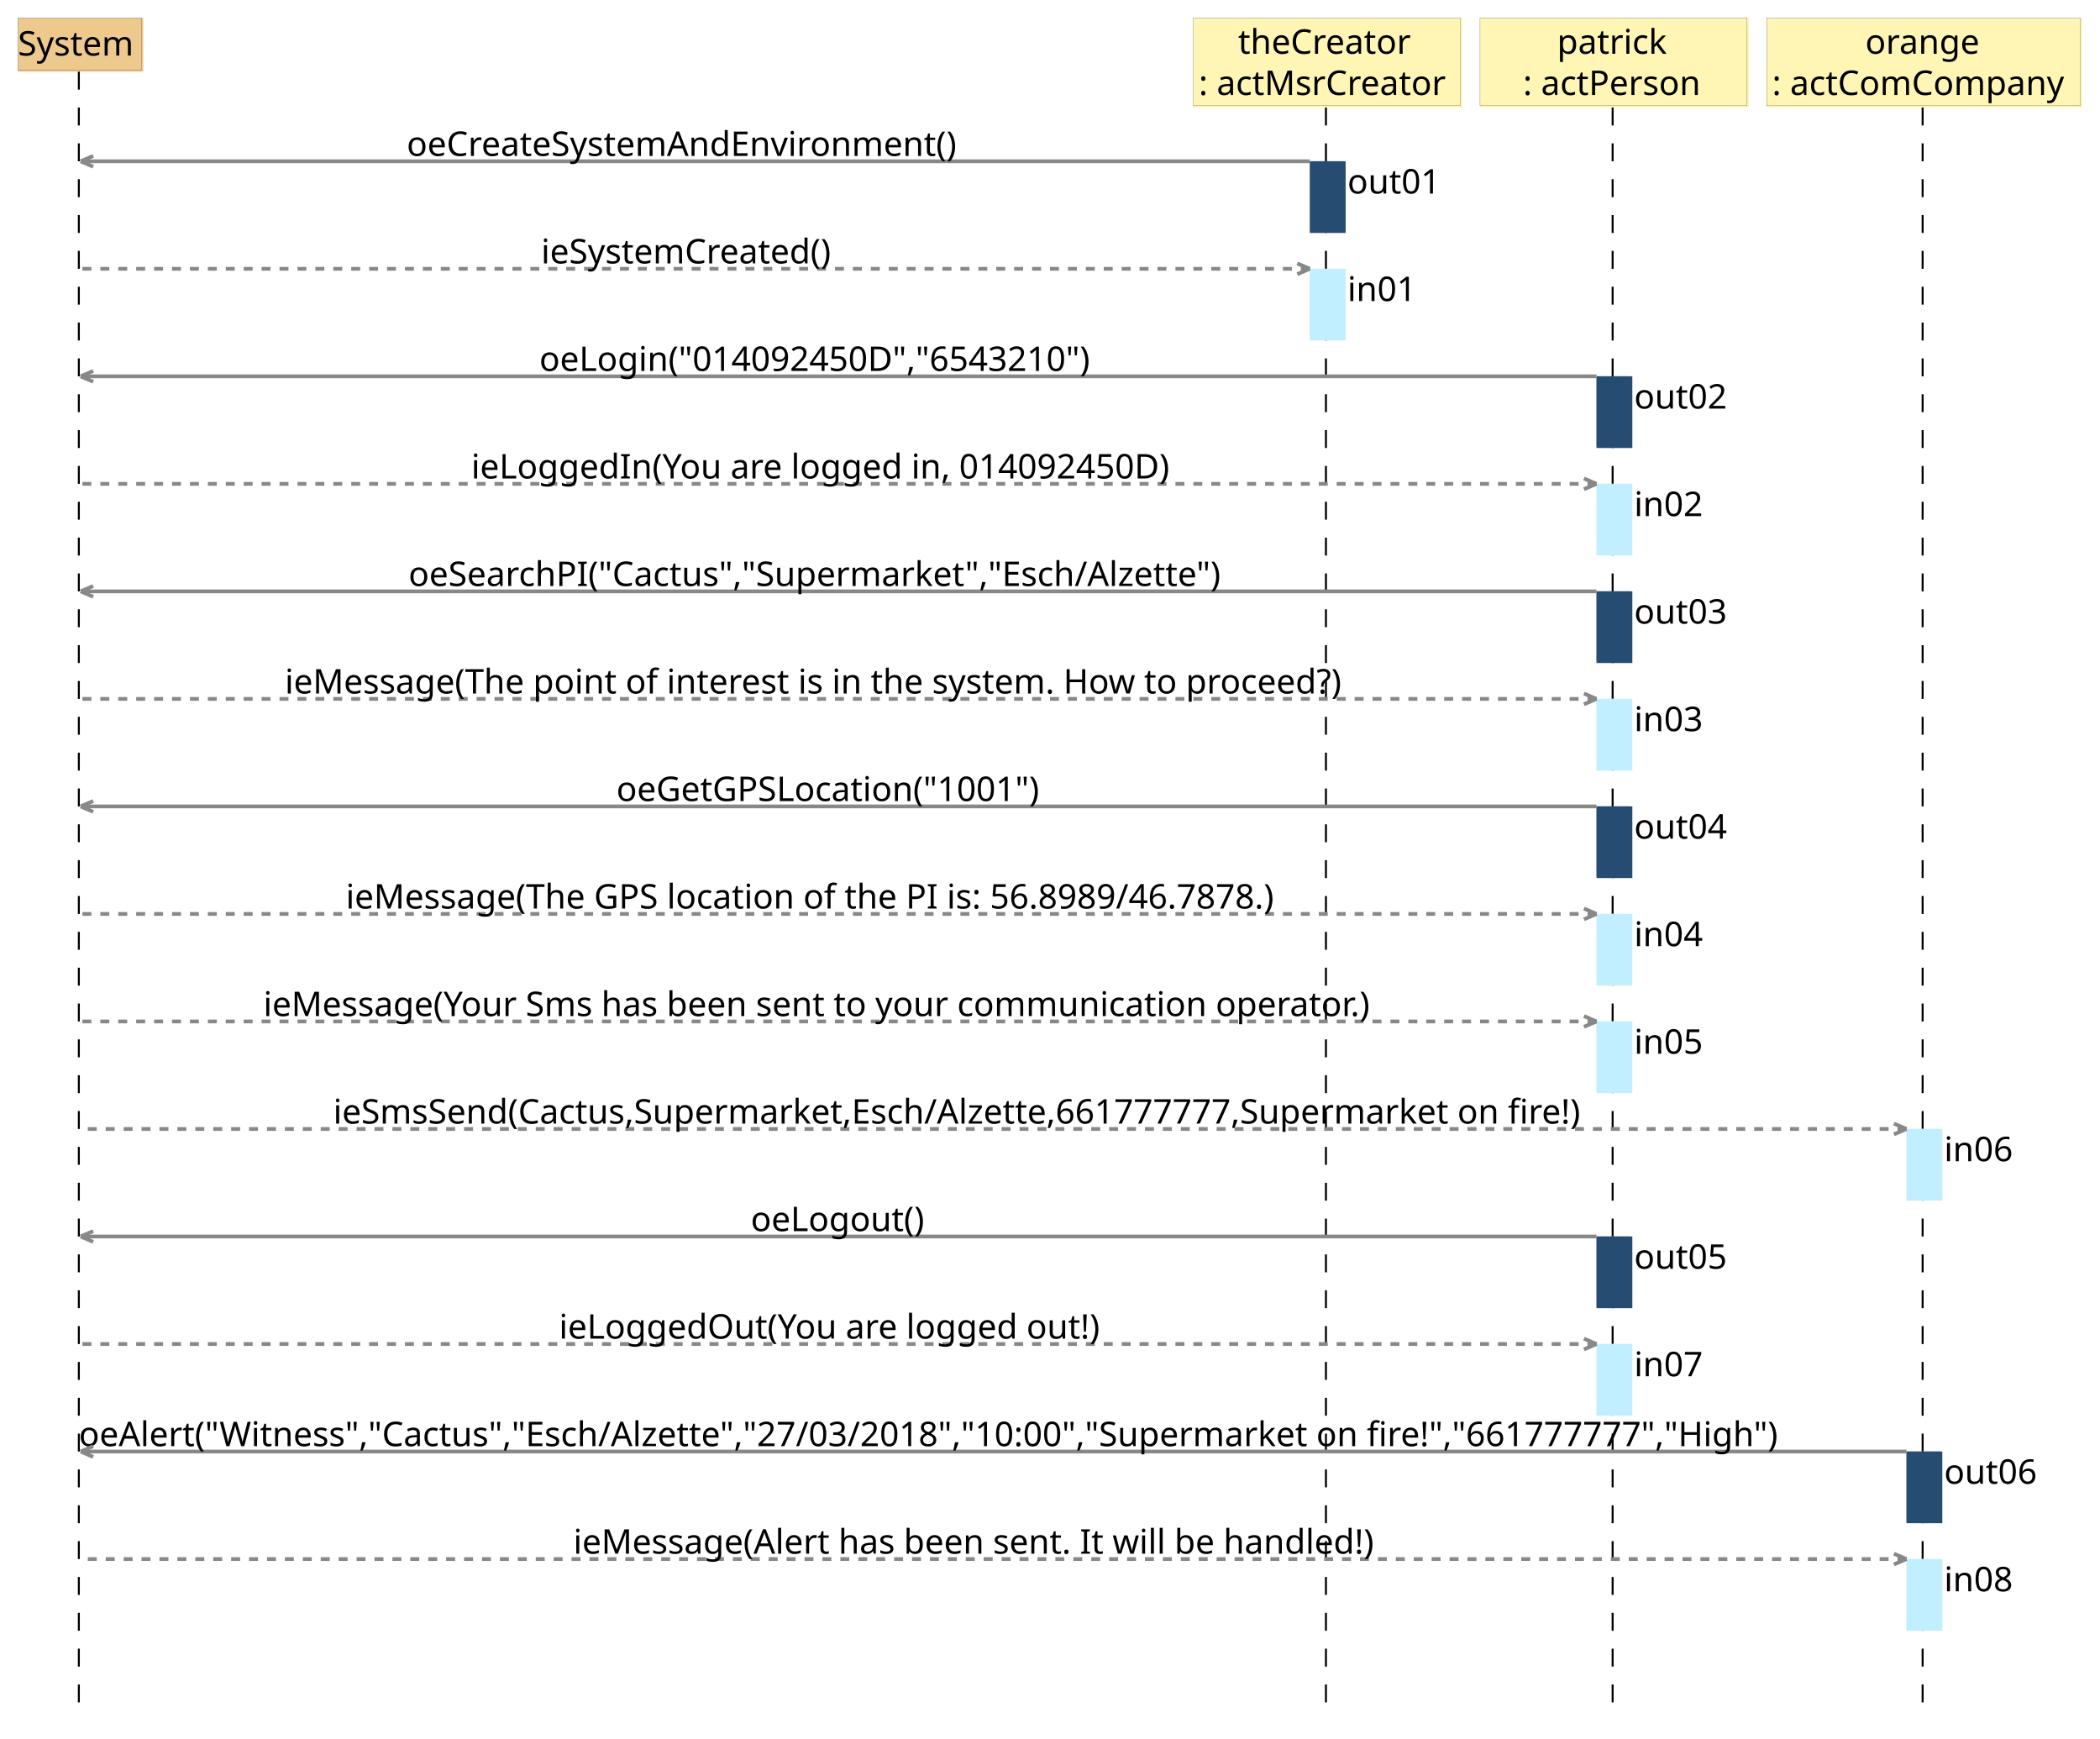
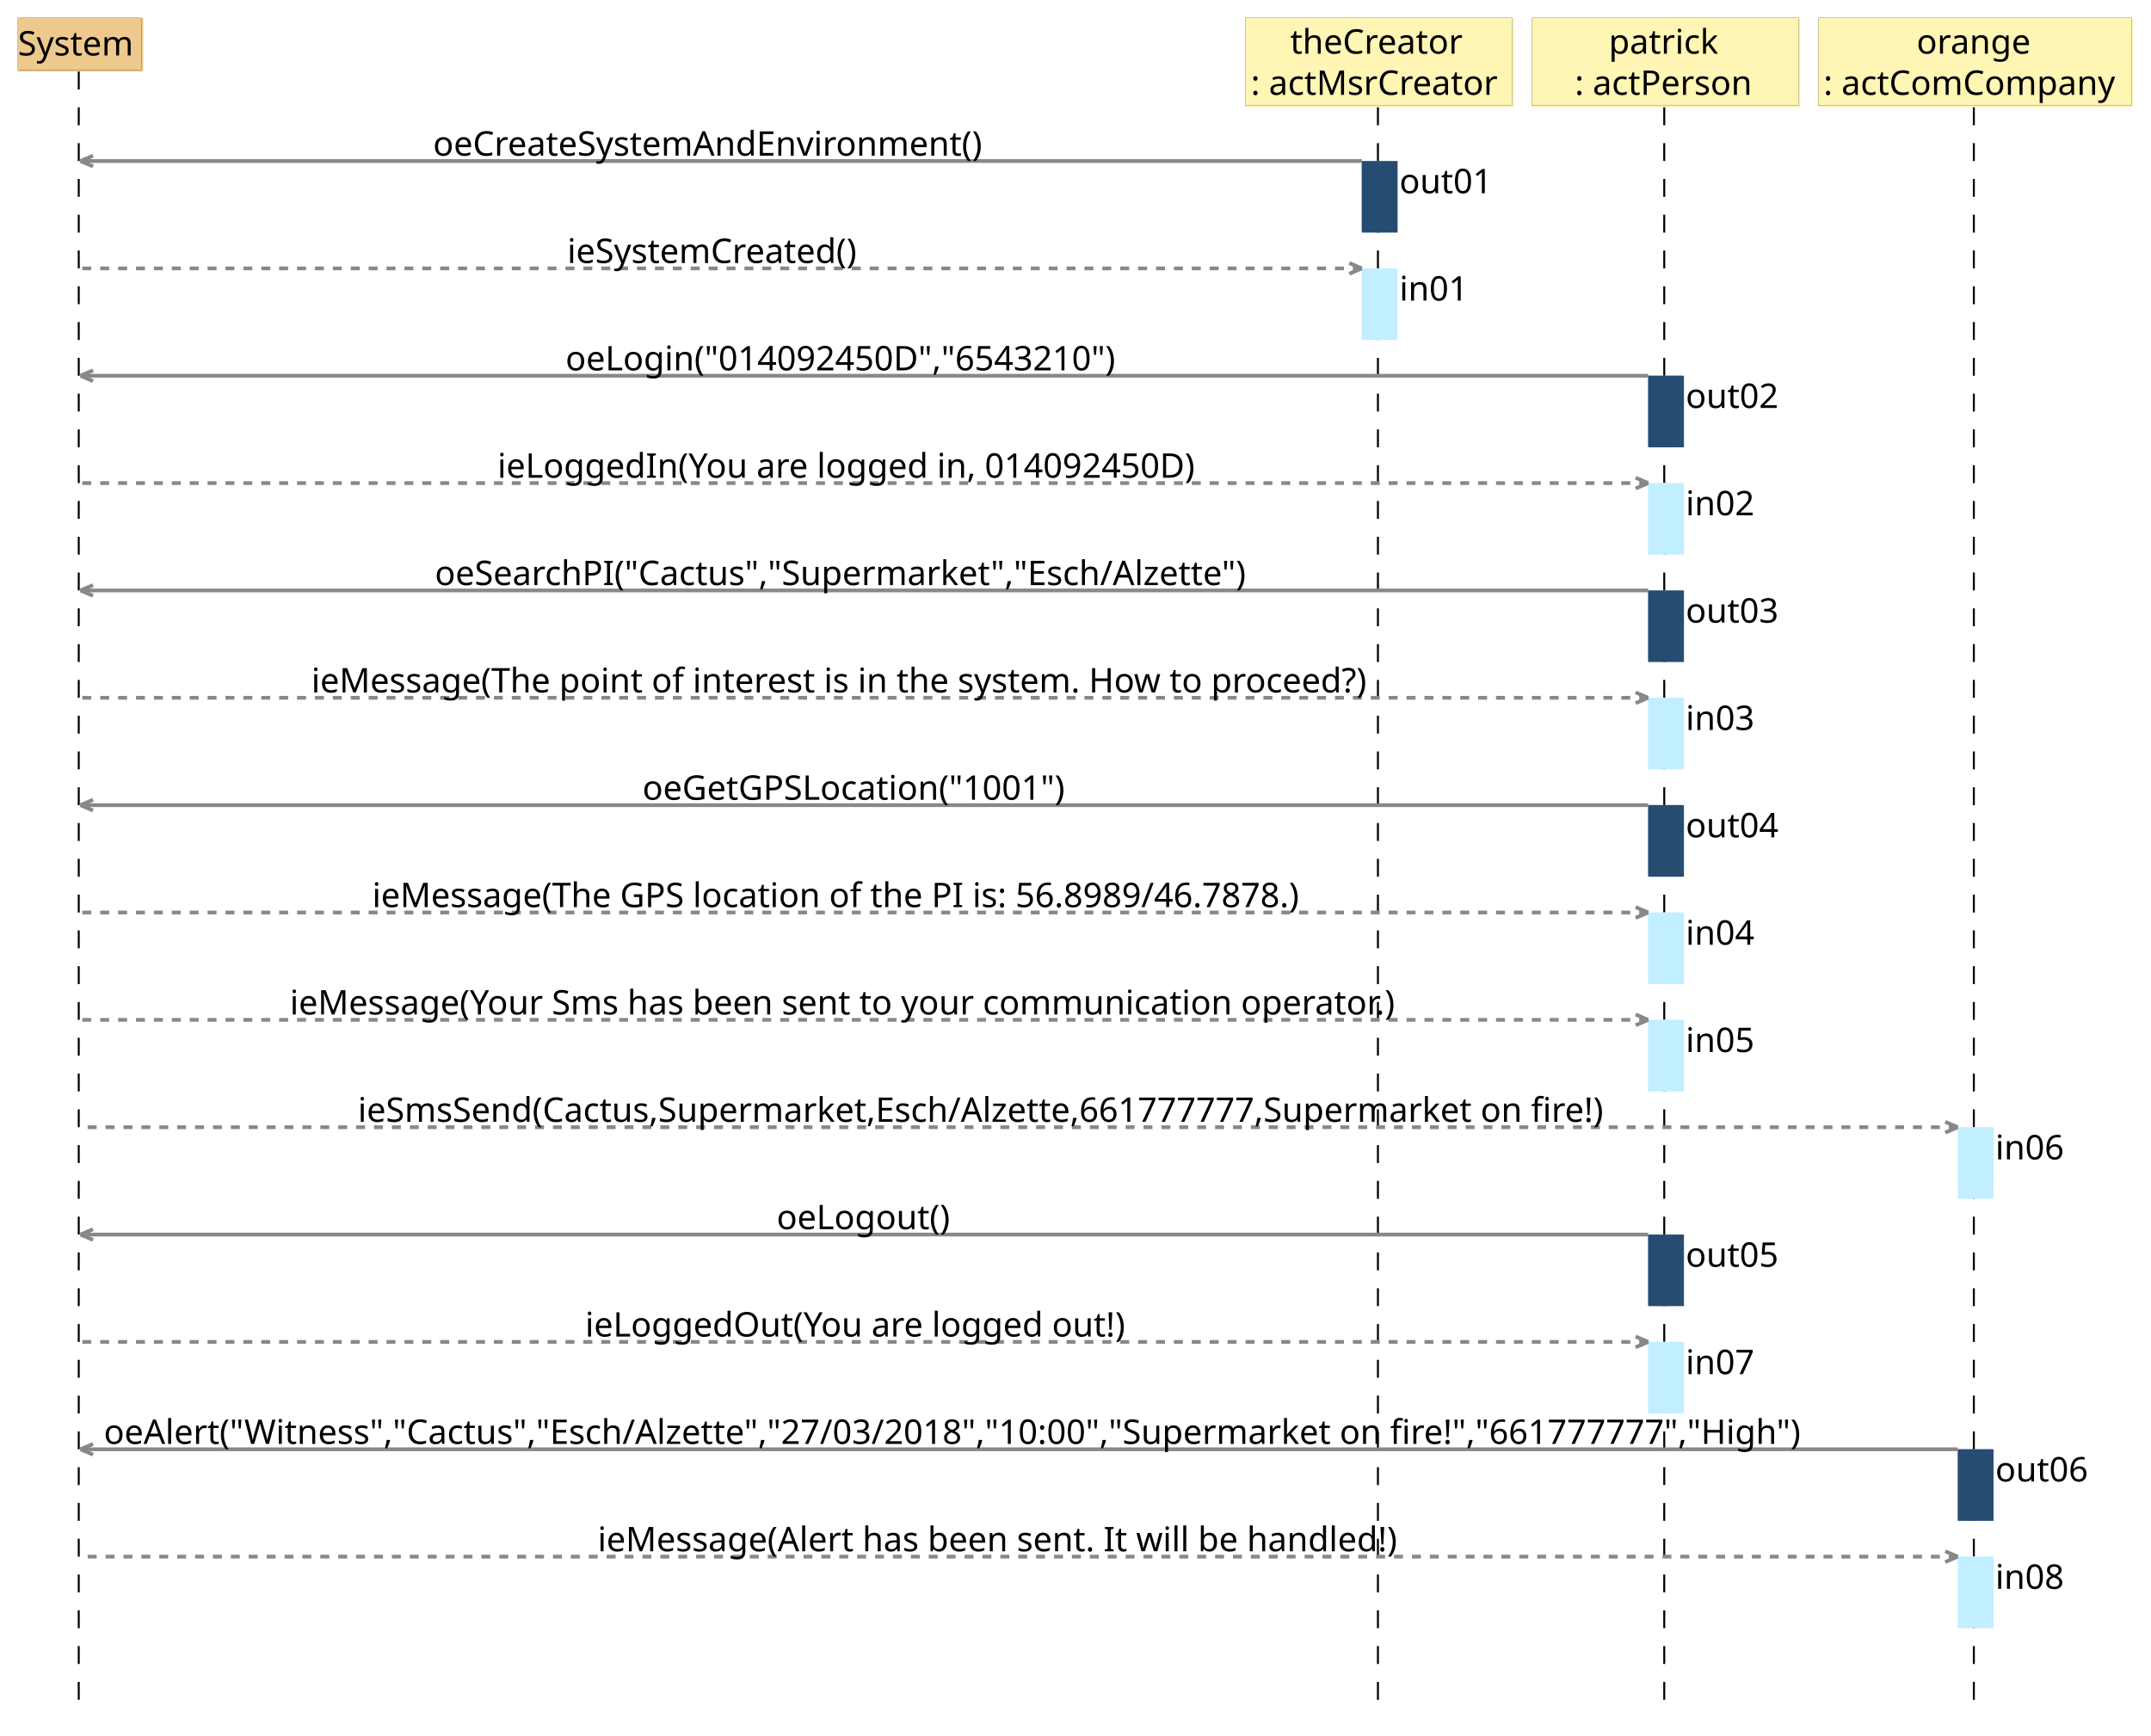
- <svg xmlns="http://www.w3.org/2000/svg" stroke-dasharray="none" shape-rendering="auto" font-family="'Dialog'" width="1172" text-rendering="auto" fill-opacity="1" contentScriptType="text/ecmascript" color-interpolation="auto" color-rendering="auto" preserveAspectRatio="xMidYMid meet" font-size="12" viewBox="0 0 1172 970" fill="black" stroke="black" image-rendering="auto" stroke-miterlimit="10" zoomAndPan="magnify" version="1.0" stroke-linecap="square" stroke-linejoin="miter" contentStyleType="text/css" font-style="normal" height="970" stroke-width="1" stroke-dashoffset="0" font-weight="normal" stroke-opacity="1">
+ <svg xmlns="http://www.w3.org/2000/svg" stroke-dasharray="none" shape-rendering="auto" font-family="'Dialog'" width="1202" text-rendering="auto" fill-opacity="1" contentScriptType="text/ecmascript" color-interpolation="auto" color-rendering="auto" preserveAspectRatio="xMidYMid meet" font-size="12" viewBox="0 0 1202 970" fill="black" stroke="black" image-rendering="auto" stroke-miterlimit="10" zoomAndPan="magnify" version="1.0" stroke-linecap="square" stroke-linejoin="miter" contentStyleType="text/css" font-style="normal" height="970" stroke-width="1" stroke-dashoffset="0" font-weight="normal" stroke-opacity="1">
  <defs id="genericDefs" />
  <g>
    <defs id="defs1">
      <clipPath clipPathUnits="userSpaceOnUse" id="clipPath1">
        <path d="M9 9 L81 9 L81 41 L9 41 L9 9 Z" />
      </clipPath>
      <clipPath clipPathUnits="userSpaceOnUse" id="clipPath2">
        <path d="M9 9 L86 9 L86 41 L9 41 L9 9 Z" />
      </clipPath>
      <clipPath clipPathUnits="userSpaceOnUse" id="clipPath3">
        <path d="M39 39 L51 39 L51 961 L39 961 L39 39 Z" />
      </clipPath>
      <clipPath clipPathUnits="userSpaceOnUse" id="clipPath4">
-         <path d="M665 9 L817 9 L817 61 L665 61 L665 9 Z" />
+         <path d="M695 9 L847 9 L847 61 L695 61 L695 9 Z" />
      </clipPath>
      <clipPath clipPathUnits="userSpaceOnUse" id="clipPath5">
-         <path d="M665 9 L821 9 L821 61 L665 61 L665 9 Z" />
+         <path d="M695 9 L851 9 L851 61 L695 61 L695 9 Z" />
      </clipPath>
      <clipPath clipPathUnits="userSpaceOnUse" id="clipPath6">
-         <path d="M735 59 L747 59 L747 961 L735 961 L735 59 Z" />
+         <path d="M765 59 L777 59 L777 961 L765 961 L765 59 Z" />
      </clipPath>
      <clipPath clipPathUnits="userSpaceOnUse" id="clipPath7">
-         <path d="M730 89 L752 89 L752 131 L730 131 L730 89 Z" />
+         <path d="M760 89 L782 89 L782 131 L760 131 L760 89 Z" />
      </clipPath>
      <clipPath clipPathUnits="userSpaceOnUse" id="clipPath8">
-         <path d="M751 89 L812 89 L812 114 L751 114 L751 89 Z" />
+         <path d="M781 89 L842 89 L842 114 L781 114 L781 89 Z" />
      </clipPath>
      <clipPath clipPathUnits="userSpaceOnUse" id="clipPath9">
-         <path d="M730 149 L752 149 L752 191 L730 191 L730 149 Z" />
+         <path d="M760 149 L782 149 L782 191 L760 191 L760 149 Z" />
      </clipPath>
      <clipPath clipPathUnits="userSpaceOnUse" id="clipPath10">
-         <path d="M751 149 L799 149 L799 174 L751 174 L751 149 Z" />
+         <path d="M781 149 L829 149 L829 174 L781 174 L781 149 Z" />
      </clipPath>
      <clipPath clipPathUnits="userSpaceOnUse" id="clipPath11">
-         <path d="M825 9 L977 9 L977 61 L825 61 L825 9 Z" />
+         <path d="M855 9 L1007 9 L1007 61 L855 61 L855 9 Z" />
      </clipPath>
      <clipPath clipPathUnits="userSpaceOnUse" id="clipPath12">
-         <path d="M825 9 L981 9 L981 61 L825 61 L825 9 Z" />
+         <path d="M855 9 L1011 9 L1011 61 L855 61 L855 9 Z" />
      </clipPath>
      <clipPath clipPathUnits="userSpaceOnUse" id="clipPath13">
-         <path d="M895 59 L907 59 L907 961 L895 961 L895 59 Z" />
+         <path d="M925 59 L937 59 L937 961 L925 961 L925 59 Z" />
      </clipPath>
      <clipPath clipPathUnits="userSpaceOnUse" id="clipPath14">
-         <path d="M890 209 L912 209 L912 251 L890 251 L890 209 Z" />
+         <path d="M920 209 L942 209 L942 251 L920 251 L920 209 Z" />
      </clipPath>
      <clipPath clipPathUnits="userSpaceOnUse" id="clipPath15">
-         <path d="M911 209 L972 209 L972 234 L911 234 L911 209 Z" />
+         <path d="M941 209 L1002 209 L1002 234 L941 234 L941 209 Z" />
      </clipPath>
      <clipPath clipPathUnits="userSpaceOnUse" id="clipPath16">
-         <path d="M890 329 L912 329 L912 371 L890 371 L890 329 Z" />
+         <path d="M920 329 L942 329 L942 371 L920 371 L920 329 Z" />
      </clipPath>
      <clipPath clipPathUnits="userSpaceOnUse" id="clipPath17">
-         <path d="M911 329 L972 329 L972 354 L911 354 L911 329 Z" />
+         <path d="M941 329 L1002 329 L1002 354 L941 354 L941 329 Z" />
      </clipPath>
      <clipPath clipPathUnits="userSpaceOnUse" id="clipPath18">
-         <path d="M890 449 L912 449 L912 491 L890 491 L890 449 Z" />
+         <path d="M920 449 L942 449 L942 491 L920 491 L920 449 Z" />
      </clipPath>
      <clipPath clipPathUnits="userSpaceOnUse" id="clipPath19">
-         <path d="M911 449 L972 449 L972 474 L911 474 L911 449 Z" />
+         <path d="M941 449 L1002 449 L1002 474 L941 474 L941 449 Z" />
      </clipPath>
      <clipPath clipPathUnits="userSpaceOnUse" id="clipPath20">
-         <path d="M890 689 L912 689 L912 731 L890 731 L890 689 Z" />
+         <path d="M920 689 L942 689 L942 731 L920 731 L920 689 Z" />
      </clipPath>
      <clipPath clipPathUnits="userSpaceOnUse" id="clipPath21">
-         <path d="M911 689 L972 689 L972 714 L911 714 L911 689 Z" />
+         <path d="M941 689 L1002 689 L1002 714 L941 714 L941 689 Z" />
      </clipPath>
      <clipPath clipPathUnits="userSpaceOnUse" id="clipPath22">
-         <path d="M890 269 L912 269 L912 311 L890 311 L890 269 Z" />
+         <path d="M920 269 L942 269 L942 311 L920 311 L920 269 Z" />
      </clipPath>
      <clipPath clipPathUnits="userSpaceOnUse" id="clipPath23">
-         <path d="M911 269 L959 269 L959 294 L911 294 L911 269 Z" />
+         <path d="M941 269 L989 269 L989 294 L941 294 L941 269 Z" />
      </clipPath>
      <clipPath clipPathUnits="userSpaceOnUse" id="clipPath24">
-         <path d="M890 389 L912 389 L912 431 L890 431 L890 389 Z" />
+         <path d="M920 389 L942 389 L942 431 L920 431 L920 389 Z" />
      </clipPath>
      <clipPath clipPathUnits="userSpaceOnUse" id="clipPath25">
-         <path d="M911 389 L959 389 L959 414 L911 414 L911 389 Z" />
+         <path d="M941 389 L989 389 L989 414 L941 414 L941 389 Z" />
      </clipPath>
      <clipPath clipPathUnits="userSpaceOnUse" id="clipPath26">
-         <path d="M890 509 L912 509 L912 551 L890 551 L890 509 Z" />
+         <path d="M920 509 L942 509 L942 551 L920 551 L920 509 Z" />
      </clipPath>
      <clipPath clipPathUnits="userSpaceOnUse" id="clipPath27">
-         <path d="M911 509 L959 509 L959 534 L911 534 L911 509 Z" />
+         <path d="M941 509 L989 509 L989 534 L941 534 L941 509 Z" />
      </clipPath>
      <clipPath clipPathUnits="userSpaceOnUse" id="clipPath28">
-         <path d="M890 569 L912 569 L912 611 L890 611 L890 569 Z" />
+         <path d="M920 569 L942 569 L942 611 L920 611 L920 569 Z" />
      </clipPath>
      <clipPath clipPathUnits="userSpaceOnUse" id="clipPath29">
-         <path d="M911 569 L959 569 L959 594 L911 594 L911 569 Z" />
+         <path d="M941 569 L989 569 L989 594 L941 594 L941 569 Z" />
      </clipPath>
      <clipPath clipPathUnits="userSpaceOnUse" id="clipPath30">
-         <path d="M890 749 L912 749 L912 791 L890 791 L890 749 Z" />
+         <path d="M920 749 L942 749 L942 791 L920 791 L920 749 Z" />
      </clipPath>
      <clipPath clipPathUnits="userSpaceOnUse" id="clipPath31">
-         <path d="M911 749 L959 749 L959 774 L911 774 L911 749 Z" />
+         <path d="M941 749 L989 749 L989 774 L941 774 L941 749 Z" />
      </clipPath>
      <clipPath clipPathUnits="userSpaceOnUse" id="clipPath32">
-         <path d="M985 9 L1163 9 L1163 61 L985 61 L985 9 Z" />
+         <path d="M1015 9 L1193 9 L1193 61 L1015 61 L1015 9 Z" />
      </clipPath>
      <clipPath clipPathUnits="userSpaceOnUse" id="clipPath33">
-         <path d="M985 9 L1168 9 L1168 61 L985 61 L985 9 Z" />
+         <path d="M1015 9 L1198 9 L1198 61 L1015 61 L1015 9 Z" />
      </clipPath>
      <clipPath clipPathUnits="userSpaceOnUse" id="clipPath34">
-         <path d="M1068 59 L1080 59 L1080 961 L1068 961 L1068 59 Z" />
+         <path d="M1098 59 L1110 59 L1110 961 L1098 961 L1098 59 Z" />
      </clipPath>
      <clipPath clipPathUnits="userSpaceOnUse" id="clipPath35">
-         <path d="M1063 809 L1085 809 L1085 851 L1063 851 L1063 809 Z" />
+         <path d="M1093 809 L1115 809 L1115 851 L1093 851 L1093 809 Z" />
      </clipPath>
      <clipPath clipPathUnits="userSpaceOnUse" id="clipPath36">
-         <path d="M1084 809 L1145 809 L1145 834 L1084 834 L1084 809 Z" />
+         <path d="M1114 809 L1175 809 L1175 834 L1114 834 L1114 809 Z" />
      </clipPath>
      <clipPath clipPathUnits="userSpaceOnUse" id="clipPath37">
-         <path d="M1063 629 L1085 629 L1085 671 L1063 671 L1063 629 Z" />
+         <path d="M1093 629 L1115 629 L1115 671 L1093 671 L1093 629 Z" />
      </clipPath>
      <clipPath clipPathUnits="userSpaceOnUse" id="clipPath38">
-         <path d="M1084 629 L1132 629 L1132 654 L1084 654 L1084 629 Z" />
+         <path d="M1114 629 L1162 629 L1162 654 L1114 654 L1114 629 Z" />
      </clipPath>
      <clipPath clipPathUnits="userSpaceOnUse" id="clipPath39">
-         <path d="M1063 869 L1085 869 L1085 911 L1063 911 L1063 869 Z" />
+         <path d="M1093 869 L1115 869 L1115 911 L1093 911 L1093 869 Z" />
      </clipPath>
      <clipPath clipPathUnits="userSpaceOnUse" id="clipPath40">
-         <path d="M1084 869 L1132 869 L1132 894 L1084 894 L1084 869 Z" />
+         <path d="M1114 869 L1162 869 L1162 894 L1114 894 L1114 869 Z" />
      </clipPath>
      <clipPath clipPathUnits="userSpaceOnUse" id="clipPath41">
-         <path d="M-1 -1 L1173 -1 L1173 971 L-1 971 L-1 -1 Z" />
+         <path d="M-1 -1 L1203 -1 L1203 971 L-1 971 L-1 -1 Z" />
      </clipPath>
      <clipPath clipPathUnits="userSpaceOnUse" id="clipPath42">
-         <path d="M226 68 L555 68 L555 93 L226 93 L226 68 Z" />
+         <path d="M241 68 L570 68 L570 93 L241 93 L241 68 Z" />
      </clipPath>
      <clipPath clipPathUnits="userSpaceOnUse" id="clipPath43">
        <path d="M43 85 L55 85 L55 96 L43 96 L43 85 Z" />
      </clipPath>
      <clipPath clipPathUnits="userSpaceOnUse" id="clipPath44">
-         <path d="M300 188 L641 188 L641 213 L300 213 L300 188 Z" />
+         <path d="M315 188 L656 188 L656 213 L315 213 L315 188 Z" />
      </clipPath>
      <clipPath clipPathUnits="userSpaceOnUse" id="clipPath45">
        <path d="M43 205 L55 205 L55 216 L43 216 L43 205 Z" />
      </clipPath>
      <clipPath clipPathUnits="userSpaceOnUse" id="clipPath46">
-         <path d="M227 308 L713 308 L713 333 L227 333 L227 308 Z" />
+         <path d="M242 308 L728 308 L728 333 L242 333 L242 308 Z" />
      </clipPath>
      <clipPath clipPathUnits="userSpaceOnUse" id="clipPath47">
        <path d="M43 325 L55 325 L55 336 L43 336 L43 325 Z" />
      </clipPath>
      <clipPath clipPathUnits="userSpaceOnUse" id="clipPath48">
-         <path d="M343 428 L598 428 L598 453 L343 453 L343 428 Z" />
+         <path d="M358 428 L613 428 L613 453 L358 453 L358 428 Z" />
      </clipPath>
      <clipPath clipPathUnits="userSpaceOnUse" id="clipPath49">
        <path d="M43 445 L55 445 L55 456 L43 456 L43 445 Z" />
      </clipPath>
      <clipPath clipPathUnits="userSpaceOnUse" id="clipPath50">
-         <path d="M418 668 L523 668 L523 693 L418 693 L418 668 Z" />
+         <path d="M433 668 L538 668 L538 693 L433 693 L433 668 Z" />
      </clipPath>
      <clipPath clipPathUnits="userSpaceOnUse" id="clipPath51">
        <path d="M43 685 L55 685 L55 696 L43 696 L43 685 Z" />
      </clipPath>
      <clipPath clipPathUnits="userSpaceOnUse" id="clipPath52">
-         <path d="M43 788 L1071 788 L1071 813 L43 813 L43 788 Z" />
+         <path d="M57 788 L1085 788 L1085 813 L57 813 L57 788 Z" />
      </clipPath>
      <clipPath clipPathUnits="userSpaceOnUse" id="clipPath53">
        <path d="M43 805 L55 805 L55 816 L43 816 L43 805 Z" />
      </clipPath>
      <clipPath clipPathUnits="userSpaceOnUse" id="clipPath54">
-         <path d="M301 128 L480 128 L480 153 L301 153 L301 128 Z" />
+         <path d="M316 128 L495 128 L495 153 L316 153 L316 128 Z" />
      </clipPath>
      <clipPath clipPathUnits="userSpaceOnUse" id="clipPath55">
-         <path d="M722 145 L734 145 L734 156 L722 156 L722 145 Z" />
+         <path d="M752 145 L764 145 L764 156 L752 156 L752 145 Z" />
      </clipPath>
      <clipPath clipPathUnits="userSpaceOnUse" id="clipPath56">
-         <path d="M262 248 L679 248 L679 273 L262 273 L262 248 Z" />
+         <path d="M277 248 L694 248 L694 273 L277 273 L277 248 Z" />
      </clipPath>
      <clipPath clipPathUnits="userSpaceOnUse" id="clipPath57">
-         <path d="M882 265 L894 265 L894 276 L882 276 L882 265 Z" />
+         <path d="M912 265 L924 265 L924 276 L912 276 L912 265 Z" />
      </clipPath>
      <clipPath clipPathUnits="userSpaceOnUse" id="clipPath58">
-         <path d="M158 368 L783 368 L783 393 L158 393 L158 368 Z" />
+         <path d="M173 368 L798 368 L798 393 L173 393 L173 368 Z" />
      </clipPath>
      <clipPath clipPathUnits="userSpaceOnUse" id="clipPath59">
-         <path d="M882 385 L894 385 L894 396 L882 396 L882 385 Z" />
+         <path d="M912 385 L924 385 L924 396 L912 396 L912 385 Z" />
      </clipPath>
      <clipPath clipPathUnits="userSpaceOnUse" id="clipPath60">
-         <path d="M192 488 L748 488 L748 513 L192 513 L192 488 Z" />
+         <path d="M207 488 L763 488 L763 513 L207 513 L207 488 Z" />
      </clipPath>
      <clipPath clipPathUnits="userSpaceOnUse" id="clipPath61">
-         <path d="M882 505 L894 505 L894 516 L882 516 L882 505 Z" />
+         <path d="M912 505 L924 505 L924 516 L912 516 L912 505 Z" />
      </clipPath>
      <clipPath clipPathUnits="userSpaceOnUse" id="clipPath62">
-         <path d="M146 548 L795 548 L795 573 L146 573 L146 548 Z" />
+         <path d="M161 548 L810 548 L810 573 L161 573 L161 548 Z" />
      </clipPath>
      <clipPath clipPathUnits="userSpaceOnUse" id="clipPath63">
-         <path d="M882 565 L894 565 L894 576 L882 576 L882 565 Z" />
+         <path d="M912 565 L924 565 L924 576 L912 576 L912 565 Z" />
      </clipPath>
      <clipPath clipPathUnits="userSpaceOnUse" id="clipPath64">
-         <path d="M185 608 L931 608 L931 633 L185 633 L185 608 Z" />
+         <path d="M199 608 L945 608 L945 633 L199 633 L199 608 Z" />
      </clipPath>
      <clipPath clipPathUnits="userSpaceOnUse" id="clipPath65">
-         <path d="M1055 625 L1067 625 L1067 636 L1055 636 L1055 625 Z" />
+         <path d="M1085 625 L1097 625 L1097 636 L1085 636 L1085 625 Z" />
      </clipPath>
      <clipPath clipPathUnits="userSpaceOnUse" id="clipPath66">
-         <path d="M311 728 L629 728 L629 753 L311 753 L311 728 Z" />
+         <path d="M326 728 L644 728 L644 753 L326 753 L326 728 Z" />
      </clipPath>
      <clipPath clipPathUnits="userSpaceOnUse" id="clipPath67">
-         <path d="M882 745 L894 745 L894 756 L882 756 L882 745 Z" />
+         <path d="M912 745 L924 745 L924 756 L912 756 L912 745 Z" />
      </clipPath>
      <clipPath clipPathUnits="userSpaceOnUse" id="clipPath68">
-         <path d="M319 848 L795 848 L795 873 L319 873 L319 848 Z" />
+         <path d="M333 848 L809 848 L809 873 L333 873 L333 848 Z" />
      </clipPath>
      <clipPath clipPathUnits="userSpaceOnUse" id="clipPath69">
-         <path d="M1055 865 L1067 865 L1067 876 L1055 876 L1055 865 Z" />
+         <path d="M1085 865 L1097 865 L1097 876 L1085 876 L1085 865 Z" />
      </clipPath>
    </defs>
    <g fill="rgb(238,201,142)" stroke-miterlimit="0" stroke-width="0" stroke="rgb(238,201,142)" stroke-linejoin="round">
      <rect x="10" y="10" clip-path="url(#clipPath1)" width="70" height="30" stroke="none" />
    </g>
    <g stroke-linecap="butt" stroke-width="0.1">
      <rect x="10" y="10" clip-path="url(#clipPath1)" fill="none" width="69" height="29" />
      <text x="10" font-size="19" y="31" clip-path="url(#clipPath2)" stroke="none" xml:space="preserve">System</text>
      <line clip-path="url(#clipPath3)" fill="none" x1="44" x2="44" y1="40" y2="960" stroke-dasharray="10,10" stroke-width="1.1" />
    </g>
    <g fill="rgb(255,245,181)" stroke-dasharray="10,10" stroke-width="1.1" stroke-linecap="butt" stroke="rgb(255,245,181)">
-       <rect x="666" y="10" clip-path="url(#clipPath4)" width="150" height="50" stroke="none" />
+       <rect x="696" y="10" clip-path="url(#clipPath4)" width="150" height="50" stroke="none" />
    </g>
    <g stroke-linecap="butt" stroke-width="0.1">
-       <rect x="666" y="10" clip-path="url(#clipPath4)" fill="none" width="149" height="49" />
-       <text x="691" font-size="19" y="30" clip-path="url(#clipPath5)" stroke="none" xml:space="preserve">theCreator</text>
-       <text x="669" font-size="19" y="53" clip-path="url(#clipPath5)" stroke="none" xml:space="preserve">: actMsrCreator</text>
-       <line clip-path="url(#clipPath6)" fill="none" x1="740" x2="740" y1="60" y2="960" stroke-dasharray="10,10" stroke-width="1.1" />
+       <rect x="696" y="10" clip-path="url(#clipPath4)" fill="none" width="149" height="49" />
+       <text x="721" font-size="19" y="30" clip-path="url(#clipPath5)" stroke="none" xml:space="preserve">theCreator</text>
+       <text x="699" font-size="19" y="53" clip-path="url(#clipPath5)" stroke="none" xml:space="preserve">: actMsrCreator</text>
+       <line clip-path="url(#clipPath6)" fill="none" x1="770" x2="770" y1="60" y2="960" stroke-dasharray="10,10" stroke-width="1.1" />
    </g>
    <g fill="rgb(39,76,114)" stroke-dasharray="10,10" stroke-width="1.1" stroke-linecap="butt" stroke="rgb(39,76,114)">
-       <rect x="731" y="90" clip-path="url(#clipPath7)" width="20" height="40" stroke="none" />
-       <rect x="731" y="90" clip-path="url(#clipPath7)" fill="none" width="19" stroke-dasharray="none" height="39" stroke-width="0.1" />
+       <rect x="761" y="90" clip-path="url(#clipPath7)" width="20" height="40" stroke="none" />
+       <rect x="761" y="90" clip-path="url(#clipPath7)" fill="none" width="19" stroke-dasharray="none" height="39" stroke-width="0.1" />
    </g>
    <g font-size="19" stroke-width="0.1" stroke-linecap="butt">
-       <text xml:space="preserve" x="752" y="108" clip-path="url(#clipPath8)" stroke="none">out01</text>
-       <rect x="731" y="150" clip-path="url(#clipPath9)" fill="rgb(194,239,255)" width="20" height="40" stroke="none" />
-       <rect x="731" y="150" clip-path="url(#clipPath9)" fill="none" width="19" height="39" stroke="rgb(194,239,255)" />
-       <text xml:space="preserve" x="752" y="168" clip-path="url(#clipPath10)" stroke="none">in01</text>
-       <rect x="826" y="10" clip-path="url(#clipPath11)" fill="rgb(255,245,181)" width="150" height="50" stroke="none" />
-       <rect x="826" y="10" clip-path="url(#clipPath11)" fill="none" width="149" height="49" />
-       <text xml:space="preserve" x="869" y="30" clip-path="url(#clipPath12)" stroke="none">patrick</text>
-       <text xml:space="preserve" x="850" y="53" clip-path="url(#clipPath12)" stroke="none">: actPerson</text>
-       <line clip-path="url(#clipPath13)" fill="none" x1="900" x2="900" y1="60" y2="960" stroke-dasharray="10,10" stroke-width="1.1" />
+       <text xml:space="preserve" x="782" y="108" clip-path="url(#clipPath8)" stroke="none">out01</text>
+       <rect x="761" y="150" clip-path="url(#clipPath9)" fill="rgb(194,239,255)" width="20" height="40" stroke="none" />
+       <rect x="761" y="150" clip-path="url(#clipPath9)" fill="none" width="19" height="39" stroke="rgb(194,239,255)" />
+       <text xml:space="preserve" x="782" y="168" clip-path="url(#clipPath10)" stroke="none">in01</text>
+       <rect x="856" y="10" clip-path="url(#clipPath11)" fill="rgb(255,245,181)" width="150" height="50" stroke="none" />
+       <rect x="856" y="10" clip-path="url(#clipPath11)" fill="none" width="149" height="49" />
+       <text xml:space="preserve" x="899" y="30" clip-path="url(#clipPath12)" stroke="none">patrick</text>
+       <text xml:space="preserve" x="880" y="53" clip-path="url(#clipPath12)" stroke="none">: actPerson</text>
+       <line clip-path="url(#clipPath13)" fill="none" x1="930" x2="930" y1="60" y2="960" stroke-dasharray="10,10" stroke-width="1.1" />
    </g>
    <g fill="rgb(39,76,114)" stroke-dasharray="10,10" stroke-width="1.1" stroke-linecap="butt" stroke="rgb(39,76,114)">
-       <rect x="891" y="210" clip-path="url(#clipPath14)" width="20" height="40" stroke="none" />
-       <rect x="891" y="210" clip-path="url(#clipPath14)" fill="none" width="19" stroke-dasharray="none" height="39" stroke-width="0.1" />
+       <rect x="921" y="210" clip-path="url(#clipPath14)" width="20" height="40" stroke="none" />
+       <rect x="921" y="210" clip-path="url(#clipPath14)" fill="none" width="19" stroke-dasharray="none" height="39" stroke-width="0.1" />
    </g>
    <g font-size="19" stroke-width="0.1" stroke-linecap="butt">
-       <text xml:space="preserve" x="912" y="228" clip-path="url(#clipPath15)" stroke="none">out02</text>
-       <rect x="891" y="330" clip-path="url(#clipPath16)" fill="rgb(39,76,114)" width="20" height="40" stroke="none" />
-       <rect x="891" y="330" clip-path="url(#clipPath16)" fill="none" width="19" height="39" stroke="rgb(39,76,114)" />
-       <text xml:space="preserve" x="912" y="348" clip-path="url(#clipPath17)" stroke="none">out03</text>
-       <rect x="891" y="450" clip-path="url(#clipPath18)" fill="rgb(39,76,114)" width="20" height="40" stroke="none" />
-       <rect x="891" y="450" clip-path="url(#clipPath18)" fill="none" width="19" height="39" stroke="rgb(39,76,114)" />
-       <text xml:space="preserve" x="912" y="468" clip-path="url(#clipPath19)" stroke="none">out04</text>
-       <rect x="891" y="690" clip-path="url(#clipPath20)" fill="rgb(39,76,114)" width="20" height="40" stroke="none" />
-       <rect x="891" y="690" clip-path="url(#clipPath20)" fill="none" width="19" height="39" stroke="rgb(39,76,114)" />
-       <text xml:space="preserve" x="912" y="708" clip-path="url(#clipPath21)" stroke="none">out05</text>
-       <rect x="891" y="270" clip-path="url(#clipPath22)" fill="rgb(194,239,255)" width="20" height="40" stroke="none" />
-       <rect x="891" y="270" clip-path="url(#clipPath22)" fill="none" width="19" height="39" stroke="rgb(194,239,255)" />
-       <text xml:space="preserve" x="912" y="288" clip-path="url(#clipPath23)" stroke="none">in02</text>
-       <rect x="891" y="390" clip-path="url(#clipPath24)" fill="rgb(194,239,255)" width="20" height="40" stroke="none" />
-       <rect x="891" y="390" clip-path="url(#clipPath24)" fill="none" width="19" height="39" stroke="rgb(194,239,255)" />
-       <text xml:space="preserve" x="912" y="408" clip-path="url(#clipPath25)" stroke="none">in03</text>
-       <rect x="891" y="510" clip-path="url(#clipPath26)" fill="rgb(194,239,255)" width="20" height="40" stroke="none" />
-       <rect x="891" y="510" clip-path="url(#clipPath26)" fill="none" width="19" height="39" stroke="rgb(194,239,255)" />
-       <text xml:space="preserve" x="912" y="528" clip-path="url(#clipPath27)" stroke="none">in04</text>
-       <rect x="891" y="570" clip-path="url(#clipPath28)" fill="rgb(194,239,255)" width="20" height="40" stroke="none" />
-       <rect x="891" y="570" clip-path="url(#clipPath28)" fill="none" width="19" height="39" stroke="rgb(194,239,255)" />
-       <text xml:space="preserve" x="912" y="588" clip-path="url(#clipPath29)" stroke="none">in05</text>
-       <rect x="891" y="750" clip-path="url(#clipPath30)" fill="rgb(194,239,255)" width="20" height="40" stroke="none" />
-       <rect x="891" y="750" clip-path="url(#clipPath30)" fill="none" width="19" height="39" stroke="rgb(194,239,255)" />
-       <text xml:space="preserve" x="912" y="768" clip-path="url(#clipPath31)" stroke="none">in07</text>
-       <rect x="986" y="10" clip-path="url(#clipPath32)" fill="rgb(255,245,181)" width="176" height="50" stroke="none" />
-       <rect x="986" y="10" clip-path="url(#clipPath32)" fill="none" width="175" height="49" />
-       <text xml:space="preserve" x="1041" y="30" clip-path="url(#clipPath33)" stroke="none">orange</text>
-       <text xml:space="preserve" x="989" y="53" clip-path="url(#clipPath33)" stroke="none">: actComCompany</text>
-       <line clip-path="url(#clipPath34)" fill="none" x1="1073" x2="1073" y1="60" y2="960" stroke-dasharray="10,10" stroke-width="1.1" />
+       <text xml:space="preserve" x="942" y="228" clip-path="url(#clipPath15)" stroke="none">out02</text>
+       <rect x="921" y="330" clip-path="url(#clipPath16)" fill="rgb(39,76,114)" width="20" height="40" stroke="none" />
+       <rect x="921" y="330" clip-path="url(#clipPath16)" fill="none" width="19" height="39" stroke="rgb(39,76,114)" />
+       <text xml:space="preserve" x="942" y="348" clip-path="url(#clipPath17)" stroke="none">out03</text>
+       <rect x="921" y="450" clip-path="url(#clipPath18)" fill="rgb(39,76,114)" width="20" height="40" stroke="none" />
+       <rect x="921" y="450" clip-path="url(#clipPath18)" fill="none" width="19" height="39" stroke="rgb(39,76,114)" />
+       <text xml:space="preserve" x="942" y="468" clip-path="url(#clipPath19)" stroke="none">out04</text>
+       <rect x="921" y="690" clip-path="url(#clipPath20)" fill="rgb(39,76,114)" width="20" height="40" stroke="none" />
+       <rect x="921" y="690" clip-path="url(#clipPath20)" fill="none" width="19" height="39" stroke="rgb(39,76,114)" />
+       <text xml:space="preserve" x="942" y="708" clip-path="url(#clipPath21)" stroke="none">out05</text>
+       <rect x="921" y="270" clip-path="url(#clipPath22)" fill="rgb(194,239,255)" width="20" height="40" stroke="none" />
+       <rect x="921" y="270" clip-path="url(#clipPath22)" fill="none" width="19" height="39" stroke="rgb(194,239,255)" />
+       <text xml:space="preserve" x="942" y="288" clip-path="url(#clipPath23)" stroke="none">in02</text>
+       <rect x="921" y="390" clip-path="url(#clipPath24)" fill="rgb(194,239,255)" width="20" height="40" stroke="none" />
+       <rect x="921" y="390" clip-path="url(#clipPath24)" fill="none" width="19" height="39" stroke="rgb(194,239,255)" />
+       <text xml:space="preserve" x="942" y="408" clip-path="url(#clipPath25)" stroke="none">in03</text>
+       <rect x="921" y="510" clip-path="url(#clipPath26)" fill="rgb(194,239,255)" width="20" height="40" stroke="none" />
+       <rect x="921" y="510" clip-path="url(#clipPath26)" fill="none" width="19" height="39" stroke="rgb(194,239,255)" />
+       <text xml:space="preserve" x="942" y="528" clip-path="url(#clipPath27)" stroke="none">in04</text>
+       <rect x="921" y="570" clip-path="url(#clipPath28)" fill="rgb(194,239,255)" width="20" height="40" stroke="none" />
+       <rect x="921" y="570" clip-path="url(#clipPath28)" fill="none" width="19" height="39" stroke="rgb(194,239,255)" />
+       <text xml:space="preserve" x="942" y="588" clip-path="url(#clipPath29)" stroke="none">in05</text>
+       <rect x="921" y="750" clip-path="url(#clipPath30)" fill="rgb(194,239,255)" width="20" height="40" stroke="none" />
+       <rect x="921" y="750" clip-path="url(#clipPath30)" fill="none" width="19" height="39" stroke="rgb(194,239,255)" />
+       <text xml:space="preserve" x="942" y="768" clip-path="url(#clipPath31)" stroke="none">in07</text>
+       <rect x="1016" y="10" clip-path="url(#clipPath32)" fill="rgb(255,245,181)" width="176" height="50" stroke="none" />
+       <rect x="1016" y="10" clip-path="url(#clipPath32)" fill="none" width="175" height="49" />
+       <text xml:space="preserve" x="1071" y="30" clip-path="url(#clipPath33)" stroke="none">orange</text>
+       <text xml:space="preserve" x="1019" y="53" clip-path="url(#clipPath33)" stroke="none">: actComCompany</text>
+       <line clip-path="url(#clipPath34)" fill="none" x1="1103" x2="1103" y1="60" y2="960" stroke-dasharray="10,10" stroke-width="1.1" />
    </g>
    <g fill="rgb(39,76,114)" stroke-dasharray="10,10" stroke-width="1.1" stroke-linecap="butt" stroke="rgb(39,76,114)">
-       <rect x="1064" y="810" clip-path="url(#clipPath35)" width="20" height="40" stroke="none" />
-       <rect x="1064" y="810" clip-path="url(#clipPath35)" fill="none" width="19" stroke-dasharray="none" height="39" stroke-width="0.1" />
+       <rect x="1094" y="810" clip-path="url(#clipPath35)" width="20" height="40" stroke="none" />
+       <rect x="1094" y="810" clip-path="url(#clipPath35)" fill="none" width="19" stroke-dasharray="none" height="39" stroke-width="0.1" />
    </g>
    <g font-size="19" stroke-width="0.1" stroke-linecap="butt">
-       <text xml:space="preserve" x="1085" y="828" clip-path="url(#clipPath36)" stroke="none">out06</text>
-       <rect x="1064" y="630" clip-path="url(#clipPath37)" fill="rgb(194,239,255)" width="20" height="40" stroke="none" />
-       <rect x="1064" y="630" clip-path="url(#clipPath37)" fill="none" width="19" height="39" stroke="rgb(194,239,255)" />
-       <text xml:space="preserve" x="1085" y="648" clip-path="url(#clipPath38)" stroke="none">in06</text>
-       <rect x="1064" y="870" clip-path="url(#clipPath39)" fill="rgb(194,239,255)" width="20" height="40" stroke="none" />
-       <rect x="1064" y="870" clip-path="url(#clipPath39)" fill="none" width="19" height="39" stroke="rgb(194,239,255)" />
-       <text xml:space="preserve" x="1085" y="888" clip-path="url(#clipPath40)" stroke="none">in08</text>
-       <line clip-path="url(#clipPath41)" fill="none" x1="731" x2="45" y1="90" y2="90" stroke="rgb(136,136,136)" stroke-width="2.1" />
-       <text x="227" y="87" clip-path="url(#clipPath42)" stroke="none" stroke-width="2.1" xml:space="preserve">oeCreateSystemAndEnvironment()</text>
+       <text xml:space="preserve" x="1115" y="828" clip-path="url(#clipPath36)" stroke="none">out06</text>
+       <rect x="1094" y="630" clip-path="url(#clipPath37)" fill="rgb(194,239,255)" width="20" height="40" stroke="none" />
+       <rect x="1094" y="630" clip-path="url(#clipPath37)" fill="none" width="19" height="39" stroke="rgb(194,239,255)" />
+       <text xml:space="preserve" x="1115" y="648" clip-path="url(#clipPath38)" stroke="none">in06</text>
+       <rect x="1094" y="870" clip-path="url(#clipPath39)" fill="rgb(194,239,255)" width="20" height="40" stroke="none" />
+       <rect x="1094" y="870" clip-path="url(#clipPath39)" fill="none" width="19" height="39" stroke="rgb(194,239,255)" />
+       <text xml:space="preserve" x="1115" y="888" clip-path="url(#clipPath40)" stroke="none">in08</text>
+       <line clip-path="url(#clipPath41)" fill="none" x1="761" x2="45" y1="90" y2="90" stroke="rgb(136,136,136)" stroke-width="2.1" />
+       <text x="242" y="87" clip-path="url(#clipPath42)" stroke="none" stroke-width="2.1" xml:space="preserve">oeCreateSystemAndEnvironment()</text>
      <line clip-path="url(#clipPath43)" fill="none" x1="52" x2="45" y1="87" y2="90" stroke="rgb(136,136,136)" stroke-width="2.1" />
      <line clip-path="url(#clipPath43)" fill="none" x1="45" x2="52" y1="90" y2="93" stroke="rgb(136,136,136)" stroke-width="2.1" />
-       <line clip-path="url(#clipPath41)" fill="none" x1="891" x2="45" y1="210" y2="210" stroke="rgb(136,136,136)" stroke-width="2.1" />
-       <text x="301" y="207" clip-path="url(#clipPath44)" stroke="none" stroke-width="2.1" xml:space="preserve">oeLogin("014092450D","6543210")</text>
+       <line clip-path="url(#clipPath41)" fill="none" x1="921" x2="45" y1="210" y2="210" stroke="rgb(136,136,136)" stroke-width="2.1" />
+       <text x="316" y="207" clip-path="url(#clipPath44)" stroke="none" stroke-width="2.1" xml:space="preserve">oeLogin("014092450D","6543210")</text>
      <line clip-path="url(#clipPath45)" fill="none" x1="52" x2="45" y1="207" y2="210" stroke="rgb(136,136,136)" stroke-width="2.1" />
      <line clip-path="url(#clipPath45)" fill="none" x1="45" x2="52" y1="210" y2="213" stroke="rgb(136,136,136)" stroke-width="2.1" />
-       <line clip-path="url(#clipPath41)" fill="none" x1="891" x2="45" y1="330" y2="330" stroke="rgb(136,136,136)" stroke-width="2.1" />
-       <text x="228" y="327" clip-path="url(#clipPath46)" stroke="none" stroke-width="2.1" xml:space="preserve">oeSearchPI("Cactus","Supermarket","Esch/Alzette")</text>
+       <line clip-path="url(#clipPath41)" fill="none" x1="921" x2="45" y1="330" y2="330" stroke="rgb(136,136,136)" stroke-width="2.1" />
+       <text x="243" y="327" clip-path="url(#clipPath46)" stroke="none" stroke-width="2.1" xml:space="preserve">oeSearchPI("Cactus","Supermarket","Esch/Alzette")</text>
      <line clip-path="url(#clipPath47)" fill="none" x1="52" x2="45" y1="327" y2="330" stroke="rgb(136,136,136)" stroke-width="2.1" />
      <line clip-path="url(#clipPath47)" fill="none" x1="45" x2="52" y1="330" y2="333" stroke="rgb(136,136,136)" stroke-width="2.1" />
-       <line clip-path="url(#clipPath41)" fill="none" x1="891" x2="45" y1="450" y2="450" stroke="rgb(136,136,136)" stroke-width="2.1" />
-       <text x="344" y="447" clip-path="url(#clipPath48)" stroke="none" stroke-width="2.1" xml:space="preserve">oeGetGPSLocation("1001")</text>
+       <line clip-path="url(#clipPath41)" fill="none" x1="921" x2="45" y1="450" y2="450" stroke="rgb(136,136,136)" stroke-width="2.1" />
+       <text x="359" y="447" clip-path="url(#clipPath48)" stroke="none" stroke-width="2.1" xml:space="preserve">oeGetGPSLocation("1001")</text>
      <line clip-path="url(#clipPath49)" fill="none" x1="52" x2="45" y1="447" y2="450" stroke="rgb(136,136,136)" stroke-width="2.1" />
      <line clip-path="url(#clipPath49)" fill="none" x1="45" x2="52" y1="450" y2="453" stroke="rgb(136,136,136)" stroke-width="2.1" />
-       <line clip-path="url(#clipPath41)" fill="none" x1="891" x2="45" y1="690" y2="690" stroke="rgb(136,136,136)" stroke-width="2.1" />
-       <text x="419" y="687" clip-path="url(#clipPath50)" stroke="none" stroke-width="2.1" xml:space="preserve">oeLogout()</text>
+       <line clip-path="url(#clipPath41)" fill="none" x1="921" x2="45" y1="690" y2="690" stroke="rgb(136,136,136)" stroke-width="2.1" />
+       <text x="434" y="687" clip-path="url(#clipPath50)" stroke="none" stroke-width="2.1" xml:space="preserve">oeLogout()</text>
      <line clip-path="url(#clipPath51)" fill="none" x1="52" x2="45" y1="687" y2="690" stroke="rgb(136,136,136)" stroke-width="2.1" />
      <line clip-path="url(#clipPath51)" fill="none" x1="45" x2="52" y1="690" y2="693" stroke="rgb(136,136,136)" stroke-width="2.1" />
-       <line clip-path="url(#clipPath41)" fill="none" x1="1064" x2="45" y1="810" y2="810" stroke="rgb(136,136,136)" stroke-width="2.1" />
-       <text x="44" y="807" clip-path="url(#clipPath52)" stroke="none" stroke-width="2.1" xml:space="preserve">oeAlert("Witness","Cactus","Esch/Alzette","27/03/2018","10:00","Supermarket on fire!","661777777","High")</text>
+       <line clip-path="url(#clipPath41)" fill="none" x1="1094" x2="45" y1="810" y2="810" stroke="rgb(136,136,136)" stroke-width="2.1" />
+       <text x="58" y="807" clip-path="url(#clipPath52)" stroke="none" stroke-width="2.1" xml:space="preserve">oeAlert("Witness","Cactus","Esch/Alzette","27/03/2018","10:00","Supermarket on fire!","661777777","High")</text>
      <line clip-path="url(#clipPath53)" fill="none" x1="52" x2="45" y1="807" y2="810" stroke="rgb(136,136,136)" stroke-width="2.1" />
      <line clip-path="url(#clipPath53)" fill="none" x1="45" x2="52" y1="810" y2="813" stroke="rgb(136,136,136)" stroke-width="2.1" />
    </g>
    <g stroke-linecap="butt" font-size="19" fill="rgb(136,136,136)" stroke-dasharray="5,5" stroke="rgb(136,136,136)" stroke-width="2.1">
-       <line clip-path="url(#clipPath41)" fill="none" x1="731" x2="45" y1="150" y2="150" />
-       <text x="302" y="147" clip-path="url(#clipPath54)" fill="black" stroke="none" xml:space="preserve">ieSystemCreated()</text>
-       <line clip-path="url(#clipPath55)" fill="none" x1="724" x2="731" y1="153" y2="150" stroke-dasharray="none" />
-       <line clip-path="url(#clipPath55)" fill="none" x1="731" x2="724" y1="150" y2="147" stroke-dasharray="none" />
-       <line clip-path="url(#clipPath41)" fill="none" x1="891" x2="45" y1="270" y2="270" />
-       <text x="263" y="267" clip-path="url(#clipPath56)" fill="black" stroke="none" xml:space="preserve">ieLoggedIn(You are logged in, 014092450D)</text>
-       <line clip-path="url(#clipPath57)" fill="none" x1="884" x2="891" y1="273" y2="270" stroke-dasharray="none" />
-       <line clip-path="url(#clipPath57)" fill="none" x1="891" x2="884" y1="270" y2="267" stroke-dasharray="none" />
-       <line clip-path="url(#clipPath41)" fill="none" x1="891" x2="45" y1="390" y2="390" />
-       <text x="159" y="387" clip-path="url(#clipPath58)" fill="black" stroke="none" xml:space="preserve">ieMessage(The point of interest is in the system. How to proceed?)</text>
-       <line clip-path="url(#clipPath59)" fill="none" x1="884" x2="891" y1="393" y2="390" stroke-dasharray="none" />
-       <line clip-path="url(#clipPath59)" fill="none" x1="891" x2="884" y1="390" y2="387" stroke-dasharray="none" />
-       <line clip-path="url(#clipPath41)" fill="none" x1="891" x2="45" y1="510" y2="510" />
-       <text x="193" y="507" clip-path="url(#clipPath60)" fill="black" stroke="none" xml:space="preserve">ieMessage(The GPS location of the PI is: 56.8989/46.7878.)</text>
-       <line clip-path="url(#clipPath61)" fill="none" x1="884" x2="891" y1="513" y2="510" stroke-dasharray="none" />
-       <line clip-path="url(#clipPath61)" fill="none" x1="891" x2="884" y1="510" y2="507" stroke-dasharray="none" />
-       <line clip-path="url(#clipPath41)" fill="none" x1="891" x2="45" y1="570" y2="570" />
-       <text x="147" y="567" clip-path="url(#clipPath62)" fill="black" stroke="none" xml:space="preserve">ieMessage(Your Sms has been sent to your communication operator.)</text>
-       <line clip-path="url(#clipPath63)" fill="none" x1="884" x2="891" y1="573" y2="570" stroke-dasharray="none" />
-       <line clip-path="url(#clipPath63)" fill="none" x1="891" x2="884" y1="570" y2="567" stroke-dasharray="none" />
-       <line clip-path="url(#clipPath41)" fill="none" x1="1064" x2="45" y1="630" y2="630" />
-       <text x="186" y="627" clip-path="url(#clipPath64)" fill="black" stroke="none" xml:space="preserve">ieSmsSend(Cactus,Supermarket,Esch/Alzette,661777777,Supermarket on fire!)</text>
-       <line clip-path="url(#clipPath65)" fill="none" x1="1057" x2="1064" y1="633" y2="630" stroke-dasharray="none" />
-       <line clip-path="url(#clipPath65)" fill="none" x1="1064" x2="1057" y1="630" y2="627" stroke-dasharray="none" />
-       <line clip-path="url(#clipPath41)" fill="none" x1="891" x2="45" y1="750" y2="750" />
-       <text x="312" y="747" clip-path="url(#clipPath66)" fill="black" stroke="none" xml:space="preserve">ieLoggedOut(You are logged out!)</text>
-       <line clip-path="url(#clipPath67)" fill="none" x1="884" x2="891" y1="753" y2="750" stroke-dasharray="none" />
-       <line clip-path="url(#clipPath67)" fill="none" x1="891" x2="884" y1="750" y2="747" stroke-dasharray="none" />
-       <line clip-path="url(#clipPath41)" fill="none" x1="1064" x2="45" y1="870" y2="870" />
-       <text x="320" y="867" clip-path="url(#clipPath68)" fill="black" stroke="none" xml:space="preserve">ieMessage(Alert has been sent. It will be handled!)</text>
-       <line clip-path="url(#clipPath69)" fill="none" x1="1057" x2="1064" y1="873" y2="870" stroke-dasharray="none" />
-       <line clip-path="url(#clipPath69)" fill="none" x1="1064" x2="1057" y1="870" y2="867" stroke-dasharray="none" />
+       <line clip-path="url(#clipPath41)" fill="none" x1="761" x2="45" y1="150" y2="150" />
+       <text x="317" y="147" clip-path="url(#clipPath54)" fill="black" stroke="none" xml:space="preserve">ieSystemCreated()</text>
+       <line clip-path="url(#clipPath55)" fill="none" x1="754" x2="761" y1="153" y2="150" stroke-dasharray="none" />
+       <line clip-path="url(#clipPath55)" fill="none" x1="761" x2="754" y1="150" y2="147" stroke-dasharray="none" />
+       <line clip-path="url(#clipPath41)" fill="none" x1="921" x2="45" y1="270" y2="270" />
+       <text x="278" y="267" clip-path="url(#clipPath56)" fill="black" stroke="none" xml:space="preserve">ieLoggedIn(You are logged in, 014092450D)</text>
+       <line clip-path="url(#clipPath57)" fill="none" x1="914" x2="921" y1="273" y2="270" stroke-dasharray="none" />
+       <line clip-path="url(#clipPath57)" fill="none" x1="921" x2="914" y1="270" y2="267" stroke-dasharray="none" />
+       <line clip-path="url(#clipPath41)" fill="none" x1="921" x2="45" y1="390" y2="390" />
+       <text x="174" y="387" clip-path="url(#clipPath58)" fill="black" stroke="none" xml:space="preserve">ieMessage(The point of interest is in the system. How to proceed?)</text>
+       <line clip-path="url(#clipPath59)" fill="none" x1="914" x2="921" y1="393" y2="390" stroke-dasharray="none" />
+       <line clip-path="url(#clipPath59)" fill="none" x1="921" x2="914" y1="390" y2="387" stroke-dasharray="none" />
+       <line clip-path="url(#clipPath41)" fill="none" x1="921" x2="45" y1="510" y2="510" />
+       <text x="208" y="507" clip-path="url(#clipPath60)" fill="black" stroke="none" xml:space="preserve">ieMessage(The GPS location of the PI is: 56.8989/46.7878.)</text>
+       <line clip-path="url(#clipPath61)" fill="none" x1="914" x2="921" y1="513" y2="510" stroke-dasharray="none" />
+       <line clip-path="url(#clipPath61)" fill="none" x1="921" x2="914" y1="510" y2="507" stroke-dasharray="none" />
+       <line clip-path="url(#clipPath41)" fill="none" x1="921" x2="45" y1="570" y2="570" />
+       <text x="162" y="567" clip-path="url(#clipPath62)" fill="black" stroke="none" xml:space="preserve">ieMessage(Your Sms has been sent to your communication operator.)</text>
+       <line clip-path="url(#clipPath63)" fill="none" x1="914" x2="921" y1="573" y2="570" stroke-dasharray="none" />
+       <line clip-path="url(#clipPath63)" fill="none" x1="921" x2="914" y1="570" y2="567" stroke-dasharray="none" />
+       <line clip-path="url(#clipPath41)" fill="none" x1="1094" x2="45" y1="630" y2="630" />
+       <text x="200" y="627" clip-path="url(#clipPath64)" fill="black" stroke="none" xml:space="preserve">ieSmsSend(Cactus,Supermarket,Esch/Alzette,661777777,Supermarket on fire!)</text>
+       <line clip-path="url(#clipPath65)" fill="none" x1="1087" x2="1094" y1="633" y2="630" stroke-dasharray="none" />
+       <line clip-path="url(#clipPath65)" fill="none" x1="1094" x2="1087" y1="630" y2="627" stroke-dasharray="none" />
+       <line clip-path="url(#clipPath41)" fill="none" x1="921" x2="45" y1="750" y2="750" />
+       <text x="327" y="747" clip-path="url(#clipPath66)" fill="black" stroke="none" xml:space="preserve">ieLoggedOut(You are logged out!)</text>
+       <line clip-path="url(#clipPath67)" fill="none" x1="914" x2="921" y1="753" y2="750" stroke-dasharray="none" />
+       <line clip-path="url(#clipPath67)" fill="none" x1="921" x2="914" y1="750" y2="747" stroke-dasharray="none" />
+       <line clip-path="url(#clipPath41)" fill="none" x1="1094" x2="45" y1="870" y2="870" />
+       <text x="334" y="867" clip-path="url(#clipPath68)" fill="black" stroke="none" xml:space="preserve">ieMessage(Alert has been sent. It will be handled!)</text>
+       <line clip-path="url(#clipPath69)" fill="none" x1="1087" x2="1094" y1="873" y2="870" stroke-dasharray="none" />
+       <line clip-path="url(#clipPath69)" fill="none" x1="1094" x2="1087" y1="870" y2="867" stroke-dasharray="none" />
    </g>
  </g>
</svg>
